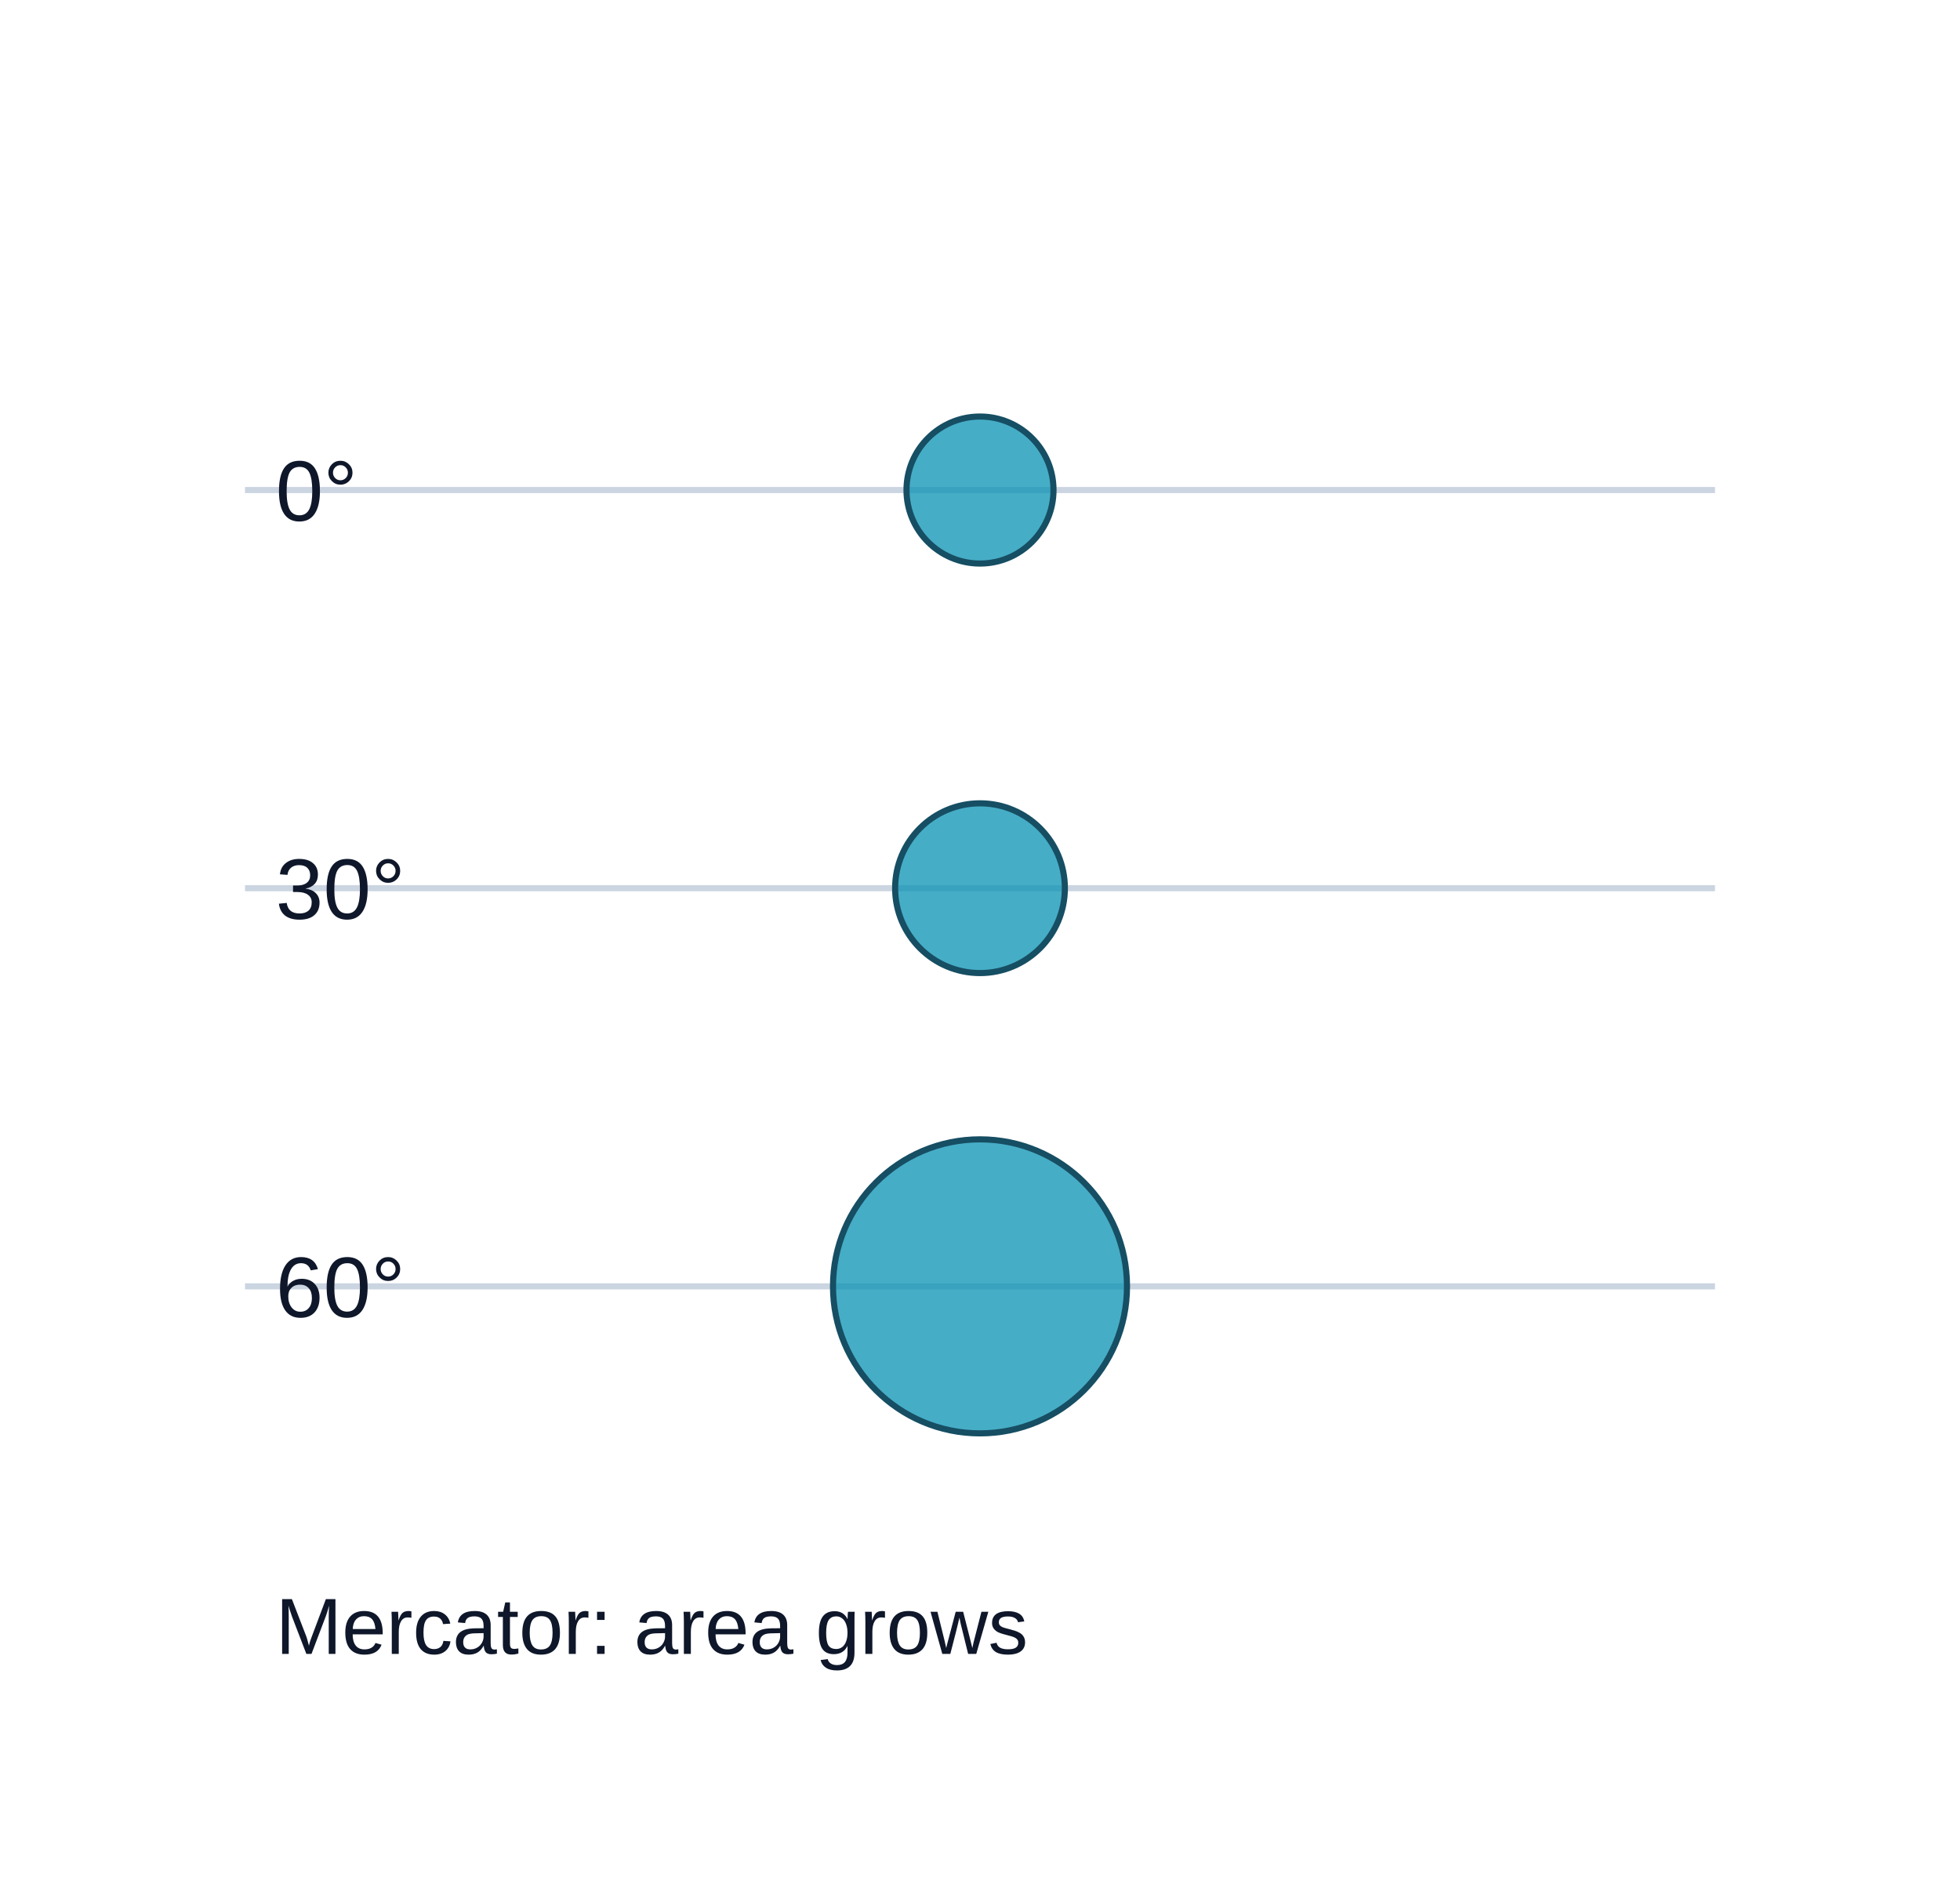
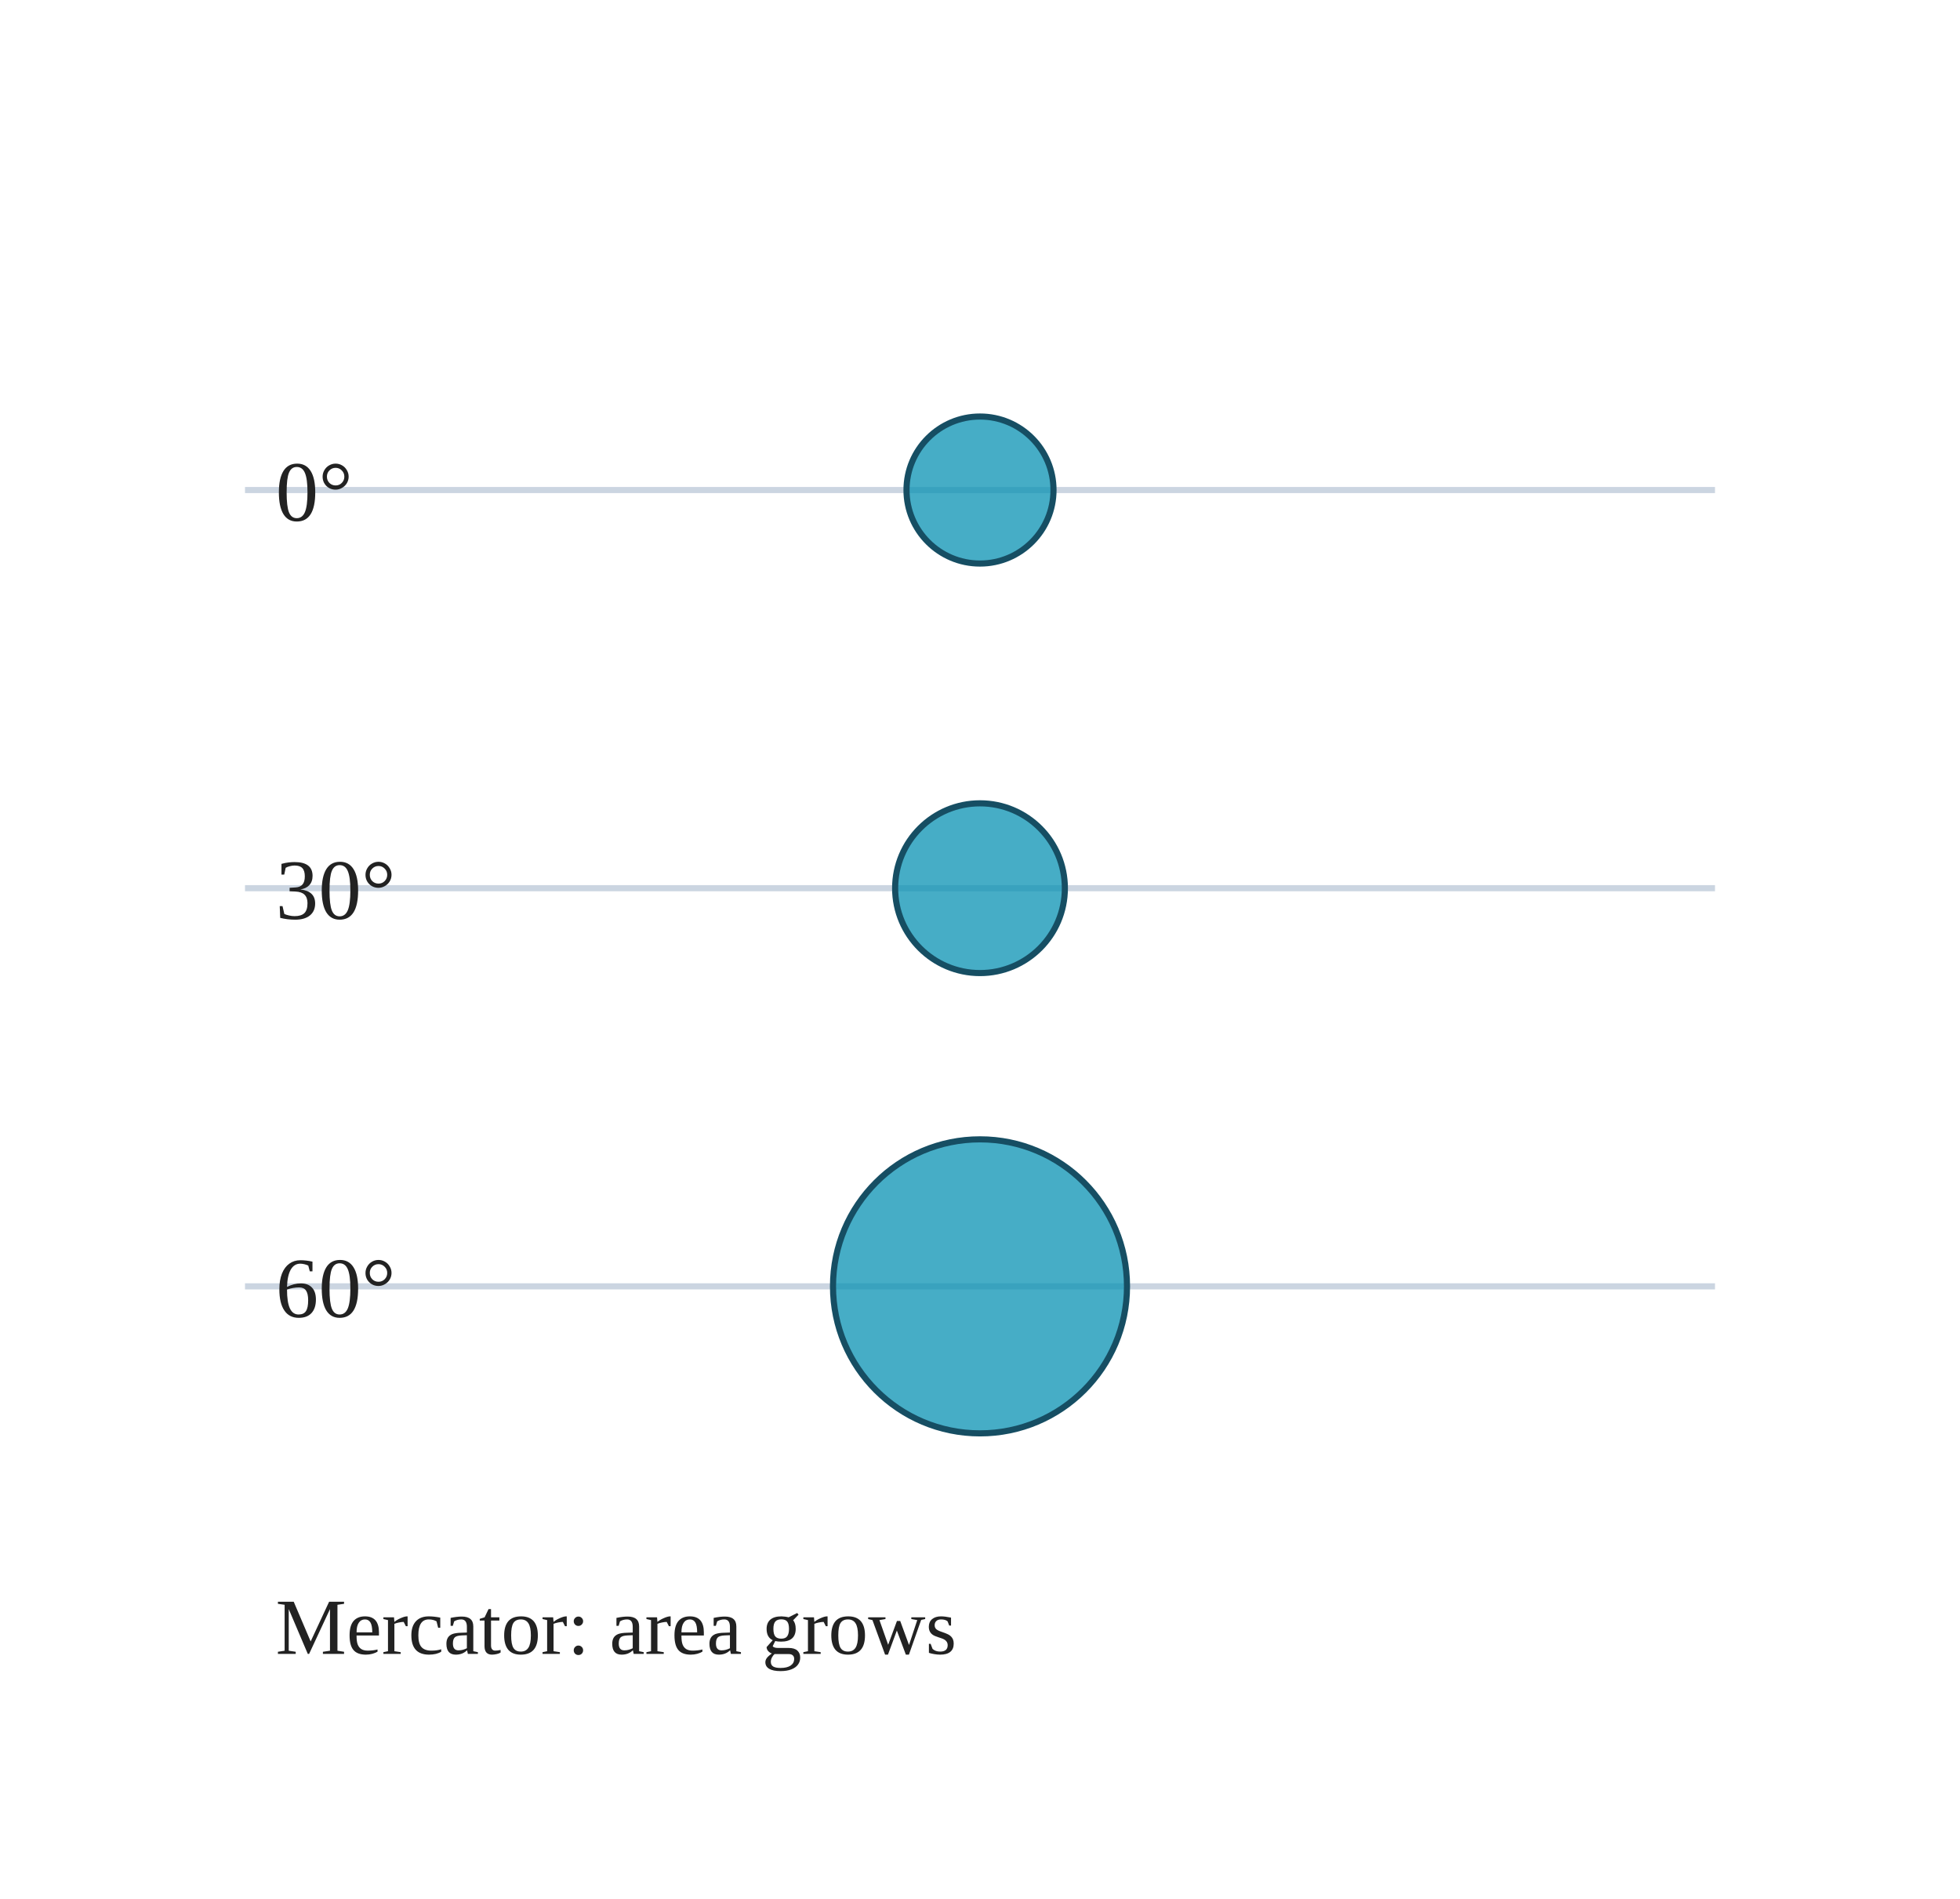
- <svg xmlns="http://www.w3.org/2000/svg" viewBox="0 0 320 310" role="img" aria-label="Lesson 3: design problem">
-   <style>text{font-family:Arial,sans-serif;fill:#0f172a}svg{background:#f8fafc}</style>
+ <svg xmlns="http://www.w3.org/2000/svg" viewBox="0 0 320 310" class="rich-figure" role="img" aria-label="Lesson 3: design problem">
+   <style>.rich-figure text{font-family:var(--km-stack,'Battambang',sans-serif);fill:var(--md-default-fg-color,#222)}</style>
  <line x1="40" y1="80" x2="280" y2="80" stroke="#cbd5e1" stroke-width="1" />
  <circle cx="160" cy="80" r="12.0" fill="#0891b2" fill-opacity=".75" stroke="#164e63" />
  <text x="45" y="85" font-size="14">0°</text>
  <line x1="40" y1="145" x2="280" y2="145" stroke="#cbd5e1" stroke-width="1" />
  <circle cx="160" cy="145" r="13.856" fill="#0891b2" fill-opacity=".75" stroke="#164e63" />
  <text x="45" y="150" font-size="14">30°</text>
  <line x1="40" y1="210" x2="280" y2="210" stroke="#cbd5e1" stroke-width="1" />
  <circle cx="160" cy="210" r="24" fill="#0891b2" fill-opacity=".75" stroke="#164e63" />
  <text x="45" y="215" font-size="14">60°</text>
  <text x="45" y="270" font-size="13">Mercator: area grows</text>
</svg>
